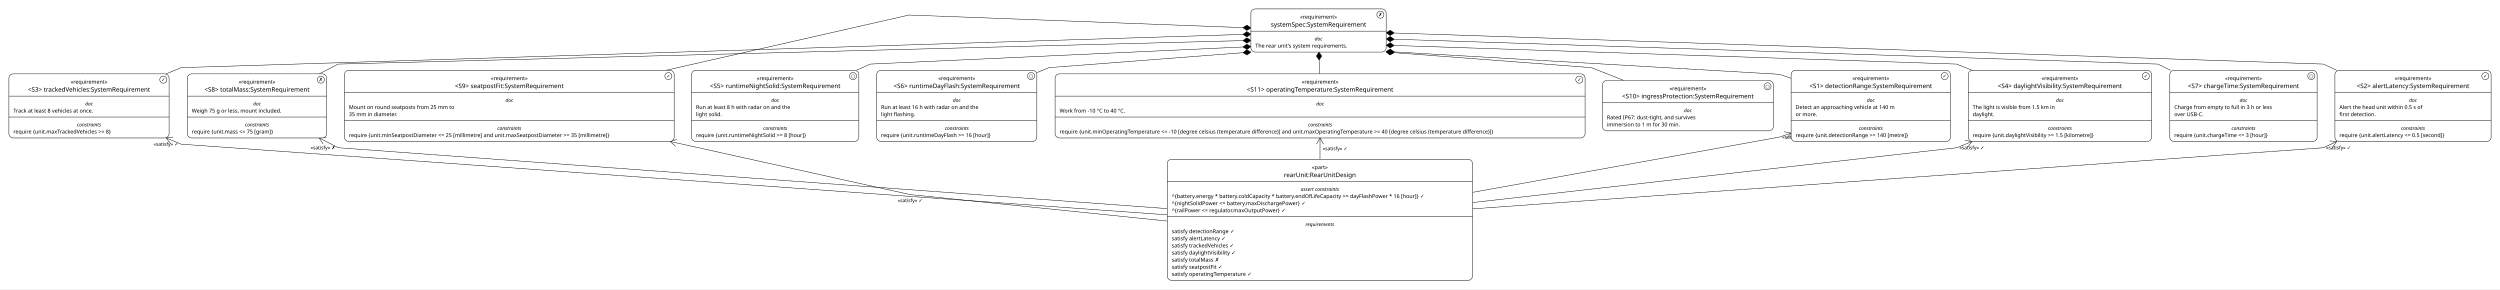
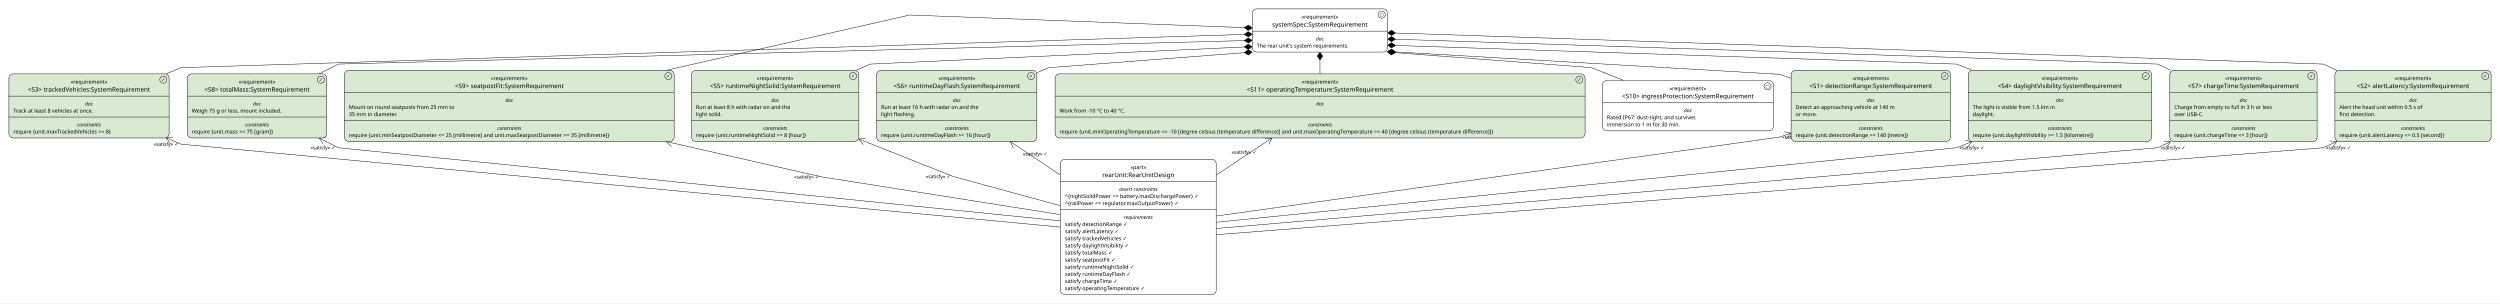
- <svg xmlns="http://www.w3.org/2000/svg" width="5618" height="650" viewBox="0 0 5618 650" font-family="sans-serif">
-   <rect x="0" y="0" width="5618" height="650" fill="#ffffff" />
-   <polyline points="3132.99,74.18 5221,144 5251.01,158" fill="none" stroke="#000000" />
-   <polygon points="3115,73.58 3123.79,79.88 3132.99,74.18 3124.2,67.89" fill="#000000" stroke="#000000" />
-   <polyline points="3132.99,88.17 4849,144 4877.67,158" fill="none" stroke="#000000" />
-   <polygon points="3115,87.58 3123.8,93.87 3132.99,88.17 3124.19,81.88" fill="#000000" stroke="#000000" />
-   <polyline points="3132.99,102.18 4397,144 4431.55,158" fill="none" stroke="#000000" />
-   <polygon points="3115,101.58 3123.8,107.88 3132.99,102.18 3124.19,95.88" fill="#000000" stroke="#000000" />
-   <polyline points="3132.97,116.63 3999,167 4025,176" fill="none" stroke="#000000" />
-   <polygon points="3115,115.58 3123.64,122.09 3132.97,116.63 3124.33,110.12" fill="#000000" stroke="#000000" />
-   <polyline points="3132.95,118.36 3576,152 3649.6,181" fill="none" stroke="#000000" />
-   <polygon points="3115,117 3123.52,123.66 3132.95,118.36 3124.43,111.7" fill="#000000" stroke="#000000" />
-   <polyline points="2964.37,135 2965.01,166" fill="none" stroke="#000000" />
-   <polygon points="2964,117 2958.19,126.12 2964.37,135 2970.19,125.87" fill="#000000" stroke="#000000" />
-   <polyline points="2793.05,118.38 2357,152 2330,163.22" fill="none" stroke="#000000" />
-   <polygon points="2811,117 2801.57,111.71 2793.05,118.38 2802.49,123.67" fill="#000000" stroke="#000000" />
-   <polyline points="2793.02,105.59 1956,144 1924.13,158" fill="none" stroke="#000000" />
-   <polygon points="2811,104.76 2801.73,99.18 2793.02,105.59 2802.28,111.17" fill="#000000" stroke="#000000" />
-   <polyline points="2793.01,62.09 2042.61,33.77 1496.3,158" fill="none" stroke="#000000" />
-   <polygon points="2811,62.76 2802.23,56.43 2793.01,62.09 2801.78,68.42" fill="#000000" stroke="#000000" />
-   <polyline points="2793.01,91.23 760,144 717.29,166" fill="none" stroke="#000000" />
-   <polygon points="2811,90.76 2801.85,85 2793.01,91.23 2802.16,97" fill="#000000" stroke="#000000" />
-   <polyline points="2793.01,77.33 407,152 373.3,166" fill="none" stroke="#000000" />
-   <polygon points="2811,76.76 2801.82,71.05 2793.01,77.33 2802.19,83.04" fill="#000000" stroke="#000000" />
-   <polyline points="3309,432.24 3999,308 4025,299.12" fill="none" stroke="#000000" />
+ <svg xmlns="http://www.w3.org/2000/svg" width="5618" height="682" viewBox="0 0 5618 682" font-family="sans-serif">
+   <rect x="0" y="0" width="5618" height="682" fill="#ffffff" />
+   <polyline points="3135.99,74.19 5221,144 5251.01,158" fill="none" stroke="#000000" />
+   <polygon points="3118,73.59 3126.79,79.89 3135.99,74.19 3127.2,67.89" fill="#000000" stroke="#000000" />
+   <polyline points="3135.99,88.18 4849,144 4877.67,158" fill="none" stroke="#000000" />
+   <polygon points="3118,87.59 3126.8,93.88 3135.99,88.18 3127.19,81.89" fill="#000000" stroke="#000000" />
+   <polyline points="3135.99,102.19 4397,144 4431.55,158" fill="none" stroke="#000000" />
+   <polygon points="3118,101.59 3126.8,107.88 3135.99,102.19 3127.19,95.89" fill="#000000" stroke="#000000" />
+   <polyline points="3135.97,116.64 3999,167 4025,176" fill="none" stroke="#000000" />
+   <polygon points="3118,115.59 3126.64,122.1 3135.97,116.64 3127.33,110.12" fill="#000000" stroke="#000000" />
+   <polyline points="3135.95,118.37 3576,152 3649.6,181" fill="none" stroke="#000000" />
+   <polygon points="3118,117 3126.52,123.67 3135.95,118.37 3127.43,111.7" fill="#000000" stroke="#000000" />
+   <polyline points="2966.2,135 2966.29,166" fill="none" stroke="#000000" />
+   <polygon points="2966.14,117 2960.17,126.02 2966.2,135 2972.17,125.98" fill="#000000" stroke="#000000" />
+   <polyline points="2796.05,118.37 2357,152 2330,163.22" fill="none" stroke="#000000" />
+   <polygon points="2814,117 2804.57,111.7 2796.05,118.37 2805.48,123.67" fill="#000000" stroke="#000000" />
+   <polyline points="2796.02,105.6 1956,144 1924.13,158" fill="none" stroke="#000000" />
+   <polygon points="2814,104.77 2804.74,99.19 2796.02,105.6 2805.28,111.18" fill="#000000" stroke="#000000" />
+   <polyline points="2796.01,62.1 2044.13,33.77 1496.89,158" fill="none" stroke="#000000" />
+   <polygon points="2814,62.77 2805.23,56.44 2796.01,62.1 2804.78,68.43" fill="#000000" stroke="#000000" />
+   <polyline points="2796.01,91.24 760,144 717.29,166" fill="none" stroke="#000000" />
+   <polygon points="2814,90.77 2804.85,85.01 2796.01,91.24 2805.16,97" fill="#000000" stroke="#000000" />
+   <polyline points="2796.01,77.34 407,152 373.3,166" fill="none" stroke="#000000" />
+   <polygon points="2814,76.77 2804.82,71.06 2796.01,77.34 2805.19,83.05" fill="#000000" stroke="#000000" />
+   <polyline points="2733,485.47 3999,308 4025,299.12" fill="none" stroke="#000000" />
  <polyline points="4014.34,311.22 4025,299.12 4009.17,296.08" fill="none" stroke="#000000" />
  <text x="4005" y="311.67" text-anchor="start" font-size="11">«satisfy» ✓</text>
-   <polyline points="3309,469.36 5221,332 5251.01,318" fill="none" stroke="#000000" />
+   <polyline points="2733,527.47 5221,332 5251.01,318" fill="none" stroke="#000000" />
  <polyline points="5241.71,331.17 5251.01,318 5234.94,316.67" fill="none" stroke="#000000" />
  <text x="5227" y="335.67" text-anchor="start" font-size="11">«satisfy» ✓</text>
-   <polyline points="2623,482.81 407,324 373.3,310" fill="none" stroke="#000000" />
+   <polyline points="2383,510.34 407,324 373.3,310" fill="none" stroke="#000000" />
  <polyline points="389.3,307.98 373.3,310 383.16,322.76" fill="none" stroke="#000000" />
  <text x="401" y="327.67" text-anchor="end" font-size="11">«satisfy» ✓</text>
-   <polyline points="3309,455.17 4397,332 4431.55,318" fill="none" stroke="#000000" />
+   <polyline points="2733,499.47 4397,332 4431.55,318" fill="none" stroke="#000000" />
  <polyline points="4421.58,330.67 4431.55,318 4415.57,315.84" fill="none" stroke="#000000" />
  <text x="4403" y="335.67" text-anchor="start" font-size="11">«satisfy» ✓</text>
-   <polyline points="2623,468.81 760,332 717.29,310" fill="none" stroke="#000000" />
+   <polyline points="2383,496.34 760,332 717.29,310" fill="none" stroke="#000000" />
  <polyline points="733.4,309.3 717.29,310 726.07,323.52" fill="none" stroke="#000000" />
-   <text x="754" y="335.67" text-anchor="end" font-size="11">«satisfy» ✗</text>
-   <polyline points="2623,496.81 2045.23,437.3 1506.06,318" fill="none" stroke="#000000" />
-   <polyline points="1521.46,313.21 1506.06,318 1518,328.84" fill="none" stroke="#000000" />
-   <text x="2045.23" y="454.3" text-anchor="middle" font-size="11">«satisfy» ✓</text>
-   <polyline points="2966.27,358 2966.36,310" fill="none" stroke="#000000" />
-   <polyline points="2974.33,324.02 2966.36,310 2958.33,323.98" fill="none" stroke="#000000" />
-   <text x="2972.31" y="337.67" text-anchor="start" font-size="11">«satisfy» ✓</text>
-   <rect x="2623" y="358" width="686" height="272" rx="10" fill="#ffffff" stroke="#000000" />
-   <text x="2966" y="380" text-anchor="middle" font-size="12">«part»</text>
-   <text x="2966" y="398" text-anchor="middle" font-size="14">rearUnit:RearUnitDesign</text>
-   <polyline points="2623,408 3309,408" fill="none" stroke="#000000" />
-   <text x="2966" y="429" text-anchor="middle" font-size="11" font-style="italic">assert constraints</text>
-   <text x="2633" y="445" text-anchor="start" font-size="12">^{battery.energy * battery.coldCapacity * battery.endOfLifeCapacity &gt;= dayFlashPower * 16 [hour]} ✓</text>
-   <text x="2633" y="461" text-anchor="start" font-size="12">^{nightSolidPower &lt;= battery.maxDischargePower} ✓</text>
-   <text x="2633" y="477" text-anchor="start" font-size="12">^{railPower &lt;= regulator.maxOutputPower} ✓</text>
-   <polyline points="2623,487 3309,487" fill="none" stroke="#000000" />
-   <text x="2966" y="508" text-anchor="middle" font-size="11" font-style="italic">requirements</text>
-   <text x="2633" y="524" text-anchor="start" font-size="12">satisfy detectionRange ✓</text>
-   <text x="2633" y="540" text-anchor="start" font-size="12">satisfy alertLatency ✓</text>
-   <text x="2633" y="556" text-anchor="start" font-size="12">satisfy trackedVehicles ✓</text>
-   <text x="2633" y="572" text-anchor="start" font-size="12">satisfy daylightVisibility ✓</text>
-   <text x="2633" y="588" text-anchor="start" font-size="12">satisfy totalMass ✗</text>
-   <text x="2633" y="604" text-anchor="start" font-size="12">satisfy seatpostFit ✓</text>
-   <text x="2633" y="620" text-anchor="start" font-size="12">satisfy operatingTemperature ✓</text>
-   <rect x="2811" y="20" width="304" height="97" rx="10" fill="#ffffff" stroke="#000000" />
-   <text x="2963" y="42" text-anchor="middle" font-size="12">«requirement»</text>
-   <text x="2963" y="60" text-anchor="middle" font-size="14">systemSpec:SystemRequirement</text>
-   <rect x="3094" y="25" width="16" height="16" rx="8" fill="none" stroke="#000000" />
-   <text x="3102" y="36.67" text-anchor="middle" font-size="11">✗</text>
-   <polyline points="2811,70 3115,70" fill="none" stroke="#000000" />
-   <text x="2963" y="91" text-anchor="middle" font-size="11" font-style="italic">doc</text>
-   <text x="2821" y="107" text-anchor="start" font-size="12">The rear unit's system requirements.</text>
-   <rect x="5247" y="158" width="351" height="160" rx="10" fill="#ffffff" stroke="#000000" />
+   <text x="754" y="335.67" text-anchor="end" font-size="11">«satisfy» ✓</text>
+   <polyline points="2383,482.34 1846.71,397.57 1496.56,318" fill="none" stroke="#000000" />
+   <polyline points="1511.98,313.3 1496.56,318 1508.44,328.9" fill="none" stroke="#000000" />
+   <text x="1840.71" y="401.23" text-anchor="end" font-size="11">«satisfy» ✓</text>
+   <polyline points="2383,462.32 2142.41,396.77 1930,312.54" fill="none" stroke="#000000" />
+   <polyline points="1945.96,310.27 1930,312.54 1940.07,325.14" fill="none" stroke="#000000" />
+   <text x="2136.41" y="400.44" text-anchor="end" font-size="11">«satisfy» ✓</text>
+   <polyline points="2383,393.33 2270,318" fill="none" stroke="#000000" />
+   <polyline points="2286.09,319.11 2270,318 2277.21,332.42" fill="none" stroke="#000000" />
+   <text x="2326.5" y="349.67" text-anchor="middle" font-size="11">«satisfy» ✓</text>
+   <polyline points="2733,513.47 4849,332 4877.67,318" fill="none" stroke="#000000" />
+   <polyline points="4868.6,331.33 4877.67,318 4861.58,316.95" fill="none" stroke="#000000" />
+   <text x="4855" y="335.67" text-anchor="start" font-size="11">«satisfy» ✓</text>
+   <polyline points="2733,393.48 2858.37,310" fill="none" stroke="#000000" />
+   <polyline points="2851.15,324.42 2858.37,310 2842.28,311.1" fill="none" stroke="#000000" />
+   <text x="2795.68" y="345.74" text-anchor="middle" font-size="11">«satisfy» ✓</text>
+   <rect x="2383" y="358" width="350" height="304" rx="10" fill="#ffffff" stroke="#000000" />
+   <text x="2558" y="380" text-anchor="middle" font-size="12">«part»</text>
+   <text x="2558" y="398" text-anchor="middle" font-size="14">rearUnit:RearUnitDesign</text>
+   <polyline points="2383,408 2733,408" fill="none" stroke="#000000" />
+   <text x="2558" y="429" text-anchor="middle" font-size="11" font-style="italic">assert constraints</text>
+   <text x="2393" y="445" text-anchor="start" font-size="12">^{nightSolidPower &lt;= battery.maxDischargePower} ✓</text>
+   <text x="2393" y="461" text-anchor="start" font-size="12">^{railPower &lt;= regulator.maxOutputPower} ✓</text>
+   <polyline points="2383,471 2733,471" fill="none" stroke="#000000" />
+   <text x="2558" y="492" text-anchor="middle" font-size="11" font-style="italic">requirements</text>
+   <text x="2393" y="508" text-anchor="start" font-size="12">satisfy detectionRange ✓</text>
+   <text x="2393" y="524" text-anchor="start" font-size="12">satisfy alertLatency ✓</text>
+   <text x="2393" y="540" text-anchor="start" font-size="12">satisfy trackedVehicles ✓</text>
+   <text x="2393" y="556" text-anchor="start" font-size="12">satisfy daylightVisibility ✓</text>
+   <text x="2393" y="572" text-anchor="start" font-size="12">satisfy totalMass ✓</text>
+   <text x="2393" y="588" text-anchor="start" font-size="12">satisfy seatpostFit ✓</text>
+   <text x="2393" y="604" text-anchor="start" font-size="12">satisfy runtimeNightSolid ✓</text>
+   <text x="2393" y="620" text-anchor="start" font-size="12">satisfy runtimeDayFlash ✓</text>
+   <text x="2393" y="636" text-anchor="start" font-size="12">satisfy chargeTime ✓</text>
+   <text x="2393" y="652" text-anchor="start" font-size="12">satisfy operatingTemperature ✓</text>
+   <rect x="2814" y="20" width="304" height="97" rx="10" fill="#ffffff" stroke="#000000" />
+   <text x="2966" y="42" text-anchor="middle" font-size="12">«requirement»</text>
+   <text x="2966" y="60" text-anchor="middle" font-size="14">systemSpec:SystemRequirement</text>
+   <rect x="3097" y="25" width="16" height="16" rx="8" fill="none" stroke="#000000" />
+   <text x="3105" y="36.67" text-anchor="middle" font-size="11">○</text>
+   <polyline points="2814,70 3118,70" fill="none" stroke="#000000" />
+   <text x="2966" y="91" text-anchor="middle" font-size="11" font-style="italic">doc</text>
+   <text x="2824" y="107" text-anchor="start" font-size="12">The rear unit's system requirements.</text>
+   <rect x="5247" y="158" width="351" height="160" rx="10" fill="#d9ead3" stroke="#000000" />
  <text x="5422.5" y="180" text-anchor="middle" font-size="12">«requirement»</text>
  <text x="5422.5" y="198" text-anchor="middle" font-size="14">&lt;S2&gt; alertLatency:SystemRequirement</text>
  <rect x="5577" y="163" width="16" height="16" rx="8" fill="none" stroke="#000000" />
  <text x="5585" y="174.67" text-anchor="middle" font-size="11">✓</text>
  <polyline points="5247,208 5598,208" fill="none" stroke="#000000" />
  <text x="5422.5" y="229" text-anchor="middle" font-size="11" font-style="italic">doc</text>
  <text x="5257" y="245" text-anchor="start" font-size="12">Alert the head unit within 0.5 s of</text>
  <text x="5257" y="261" text-anchor="start" font-size="12">first detection.</text>
  <polyline points="5247,271 5598,271" fill="none" stroke="#000000" />
  <text x="5422.5" y="292" text-anchor="middle" font-size="11" font-style="italic">constraints</text>
  <text x="5257" y="308" text-anchor="start" font-size="12">require {unit.alertLatency &lt;= 0.5 [second]}</text>
-   <rect x="4876" y="158" width="331" height="160" rx="10" fill="#ffffff" stroke="#000000" />
+   <rect x="4876" y="158" width="331" height="160" rx="10" fill="#d9ead3" stroke="#000000" />
  <text x="5041.5" y="180" text-anchor="middle" font-size="12">«requirement»</text>
  <text x="5041.5" y="198" text-anchor="middle" font-size="14">&lt;S7&gt; chargeTime:SystemRequirement</text>
  <rect x="5186" y="163" width="16" height="16" rx="8" fill="none" stroke="#000000" />
-   <text x="5194" y="174.67" text-anchor="middle" font-size="11">○</text>
+   <text x="5194" y="174.67" text-anchor="middle" font-size="11">✓</text>
  <polyline points="4876,208 5207,208" fill="none" stroke="#000000" />
  <text x="5041.5" y="229" text-anchor="middle" font-size="11" font-style="italic">doc</text>
  <text x="4886" y="245" text-anchor="start" font-size="12">Charge from empty to full in 3 h or less</text>
  <text x="4886" y="261" text-anchor="start" font-size="12">over USB-C.</text>
  <polyline points="4876,271 5207,271" fill="none" stroke="#000000" />
  <text x="5041.5" y="292" text-anchor="middle" font-size="11" font-style="italic">constraints</text>
  <text x="4886" y="308" text-anchor="start" font-size="12">require {unit.chargeTime &lt;= 3 [hour]}</text>
-   <rect x="4423" y="158" width="412" height="160" rx="10" fill="#ffffff" stroke="#000000" />
+   <rect x="4423" y="158" width="412" height="160" rx="10" fill="#d9ead3" stroke="#000000" />
  <text x="4629" y="180" text-anchor="middle" font-size="12">«requirement»</text>
  <text x="4629" y="198" text-anchor="middle" font-size="14">&lt;S4&gt; daylightVisibility:SystemRequirement</text>
  <rect x="4814" y="163" width="16" height="16" rx="8" fill="none" stroke="#000000" />
  <text x="4822" y="174.67" text-anchor="middle" font-size="11">✓</text>
  <polyline points="4423,208 4835,208" fill="none" stroke="#000000" />
  <text x="4629" y="229" text-anchor="middle" font-size="11" font-style="italic">doc</text>
  <text x="4433" y="245" text-anchor="start" font-size="12">The light is visible from 1.5 km in</text>
  <text x="4433" y="261" text-anchor="start" font-size="12">daylight.</text>
  <polyline points="4423,271 4835,271" fill="none" stroke="#000000" />
  <text x="4629" y="292" text-anchor="middle" font-size="11" font-style="italic">constraints</text>
  <text x="4433" y="308" text-anchor="start" font-size="12">require {unit.daylightVisibility &gt;= 1.5 [kilometre]}</text>
-   <rect x="4025" y="158" width="358" height="160" rx="10" fill="#ffffff" stroke="#000000" />
+   <rect x="4025" y="158" width="358" height="160" rx="10" fill="#d9ead3" stroke="#000000" />
  <text x="4204" y="180" text-anchor="middle" font-size="12">«requirement»</text>
  <text x="4204" y="198" text-anchor="middle" font-size="14">&lt;S1&gt; detectionRange:SystemRequirement</text>
  <rect x="4362" y="163" width="16" height="16" rx="8" fill="none" stroke="#000000" />
  <text x="4370" y="174.67" text-anchor="middle" font-size="11">✓</text>
  <polyline points="4025,208 4383,208" fill="none" stroke="#000000" />
  <text x="4204" y="229" text-anchor="middle" font-size="11" font-style="italic">doc</text>
  <text x="4035" y="245" text-anchor="start" font-size="12">Detect an approaching vehicle at 140 m</text>
  <text x="4035" y="261" text-anchor="start" font-size="12">or more.</text>
  <polyline points="4025,271 4383,271" fill="none" stroke="#000000" />
  <text x="4204" y="292" text-anchor="middle" font-size="11" font-style="italic">constraints</text>
  <text x="4035" y="308" text-anchor="start" font-size="12">require {unit.detectionRange &gt;= 140 [metre]}</text>
  <rect x="3601" y="181" width="384" height="113" rx="10" fill="#ffffff" stroke="#000000" />
  <text x="3793" y="203" text-anchor="middle" font-size="12">«requirement»</text>
  <text x="3793" y="221" text-anchor="middle" font-size="14">&lt;S10&gt; ingressProtection:SystemRequirement</text>
  <rect x="3964" y="186" width="16" height="16" rx="8" fill="none" stroke="#000000" />
  <text x="3972" y="197.67" text-anchor="middle" font-size="11">○</text>
  <polyline points="3601,231 3985,231" fill="none" stroke="#000000" />
  <text x="3793" y="252" text-anchor="middle" font-size="11" font-style="italic">doc</text>
  <text x="3611" y="268" text-anchor="start" font-size="12">Rated IP67: dust-tight, and survives</text>
  <text x="3611" y="284" text-anchor="start" font-size="12">immersion to 1 m for 30 min.</text>
-   <rect x="2371" y="166" width="1191" height="144" rx="10" fill="#ffffff" stroke="#000000" />
+   <rect x="2371" y="166" width="1191" height="144" rx="10" fill="#d9ead3" stroke="#000000" />
  <text x="2966.5" y="188" text-anchor="middle" font-size="12">«requirement»</text>
  <text x="2966.5" y="206" text-anchor="middle" font-size="14">&lt;S11&gt; operatingTemperature:SystemRequirement</text>
  <rect x="3541" y="171" width="16" height="16" rx="8" fill="none" stroke="#000000" />
  <text x="3549" y="182.67" text-anchor="middle" font-size="11">✓</text>
  <polyline points="2371,216 3562,216" fill="none" stroke="#000000" />
  <text x="2966.5" y="237" text-anchor="middle" font-size="11" font-style="italic">doc</text>
  <text x="2381" y="253" text-anchor="start" font-size="12">Work from -10 °C to 40 °C.</text>
  <polyline points="2371,263 3562,263" fill="none" stroke="#000000" />
  <text x="2966.5" y="284" text-anchor="middle" font-size="11" font-style="italic">constraints</text>
  <text x="2381" y="300" text-anchor="start" font-size="12">require {unit.minOperatingTemperature &lt;= -10 [degree celsius (temperature difference)] and unit.maxOperatingTemperature &gt;= 40 [degree celsius (temperature difference)]}</text>
-   <rect x="1970" y="158" width="360" height="160" rx="10" fill="#ffffff" stroke="#000000" />
+   <rect x="1970" y="158" width="360" height="160" rx="10" fill="#d9ead3" stroke="#000000" />
  <text x="2150" y="180" text-anchor="middle" font-size="12">«requirement»</text>
  <text x="2150" y="198" text-anchor="middle" font-size="14">&lt;S6&gt; runtimeDayFlash:SystemRequirement</text>
  <rect x="2309" y="163" width="16" height="16" rx="8" fill="none" stroke="#000000" />
-   <text x="2317" y="174.67" text-anchor="middle" font-size="11">○</text>
+   <text x="2317" y="174.67" text-anchor="middle" font-size="11">✓</text>
  <polyline points="1970,208 2330,208" fill="none" stroke="#000000" />
  <text x="2150" y="229" text-anchor="middle" font-size="11" font-style="italic">doc</text>
  <text x="1980" y="245" text-anchor="start" font-size="12">Run at least 16 h with radar on and the</text>
  <text x="1980" y="261" text-anchor="start" font-size="12">light flashing.</text>
  <polyline points="1970,271 2330,271" fill="none" stroke="#000000" />
  <text x="2150" y="292" text-anchor="middle" font-size="11" font-style="italic">constraints</text>
  <text x="1980" y="308" text-anchor="start" font-size="12">require {unit.runtimeDayFlash &gt;= 16 [hour]}</text>
-   <rect x="1554" y="158" width="376" height="160" rx="10" fill="#ffffff" stroke="#000000" />
+   <rect x="1554" y="158" width="376" height="160" rx="10" fill="#d9ead3" stroke="#000000" />
  <text x="1742" y="180" text-anchor="middle" font-size="12">«requirement»</text>
  <text x="1742" y="198" text-anchor="middle" font-size="14">&lt;S5&gt; runtimeNightSolid:SystemRequirement</text>
  <rect x="1909" y="163" width="16" height="16" rx="8" fill="none" stroke="#000000" />
-   <text x="1917" y="174.67" text-anchor="middle" font-size="11">○</text>
+   <text x="1917" y="174.67" text-anchor="middle" font-size="11">✓</text>
  <polyline points="1554,208 1930,208" fill="none" stroke="#000000" />
  <text x="1742" y="229" text-anchor="middle" font-size="11" font-style="italic">doc</text>
  <text x="1564" y="245" text-anchor="start" font-size="12">Run at least 8 h with radar on and the</text>
  <text x="1564" y="261" text-anchor="start" font-size="12">light solid.</text>
  <polyline points="1554,271 1930,271" fill="none" stroke="#000000" />
  <text x="1742" y="292" text-anchor="middle" font-size="11" font-style="italic">constraints</text>
  <text x="1564" y="308" text-anchor="start" font-size="12">require {unit.runtimeNightSolid &gt;= 8 [hour]}</text>
-   <rect x="774" y="158" width="741" height="160" rx="10" fill="#ffffff" stroke="#000000" />
+   <rect x="774" y="158" width="741" height="160" rx="10" fill="#d9ead3" stroke="#000000" />
  <text x="1144.5" y="180" text-anchor="middle" font-size="12">«requirement»</text>
  <text x="1144.5" y="198" text-anchor="middle" font-size="14">&lt;S9&gt; seatpostFit:SystemRequirement</text>
  <rect x="1494" y="163" width="16" height="16" rx="8" fill="none" stroke="#000000" />
  <text x="1502" y="174.67" text-anchor="middle" font-size="11">✓</text>
  <polyline points="774,208 1515,208" fill="none" stroke="#000000" />
  <text x="1144.5" y="229" text-anchor="middle" font-size="11" font-style="italic">doc</text>
  <text x="784" y="245" text-anchor="start" font-size="12">Mount on round seatposts from 25 mm to</text>
  <text x="784" y="261" text-anchor="start" font-size="12">35 mm in diameter.</text>
  <polyline points="774,271 1515,271" fill="none" stroke="#000000" />
  <text x="1144.5" y="292" text-anchor="middle" font-size="11" font-style="italic">constraints</text>
  <text x="784" y="308" text-anchor="start" font-size="12">require {unit.minSeatpostDiameter &lt;= 25 [millimetre] and unit.maxSeatpostDiameter &gt;= 35 [millimetre]}</text>
-   <rect x="421" y="166" width="313" height="144" rx="10" fill="#ffffff" stroke="#000000" />
+   <rect x="421" y="166" width="313" height="144" rx="10" fill="#d9ead3" stroke="#000000" />
  <text x="577.5" y="188" text-anchor="middle" font-size="12">«requirement»</text>
  <text x="577.5" y="206" text-anchor="middle" font-size="14">&lt;S8&gt; totalMass:SystemRequirement</text>
  <rect x="713" y="171" width="16" height="16" rx="8" fill="none" stroke="#000000" />
-   <text x="721" y="182.67" text-anchor="middle" font-size="11">✗</text>
+   <text x="721" y="182.67" text-anchor="middle" font-size="11">✓</text>
  <polyline points="421,216 734,216" fill="none" stroke="#000000" />
  <text x="577.5" y="237" text-anchor="middle" font-size="11" font-style="italic">doc</text>
  <text x="431" y="253" text-anchor="start" font-size="12">Weigh 75 g or less, mount included.</text>
  <polyline points="421,263 734,263" fill="none" stroke="#000000" />
  <text x="577.5" y="284" text-anchor="middle" font-size="11" font-style="italic">constraints</text>
  <text x="431" y="300" text-anchor="start" font-size="12">require {unit.mass &lt;= 75 [gram]}</text>
-   <rect x="20" y="166" width="360" height="144" rx="10" fill="#ffffff" stroke="#000000" />
+   <rect x="20" y="166" width="360" height="144" rx="10" fill="#d9ead3" stroke="#000000" />
  <text x="200" y="188" text-anchor="middle" font-size="12">«requirement»</text>
  <text x="200" y="206" text-anchor="middle" font-size="14">&lt;S3&gt; trackedVehicles:SystemRequirement</text>
  <rect x="359" y="171" width="16" height="16" rx="8" fill="none" stroke="#000000" />
  <text x="367" y="182.67" text-anchor="middle" font-size="11">✓</text>
  <polyline points="20,216 380,216" fill="none" stroke="#000000" />
  <text x="200" y="237" text-anchor="middle" font-size="11" font-style="italic">doc</text>
  <text x="30" y="253" text-anchor="start" font-size="12">Track at least 8 vehicles at once.</text>
  <polyline points="20,263 380,263" fill="none" stroke="#000000" />
  <text x="200" y="284" text-anchor="middle" font-size="11" font-style="italic">constraints</text>
  <text x="30" y="300" text-anchor="start" font-size="12">require {unit.maxTrackedVehicles &gt;= 8}</text>
</svg>
